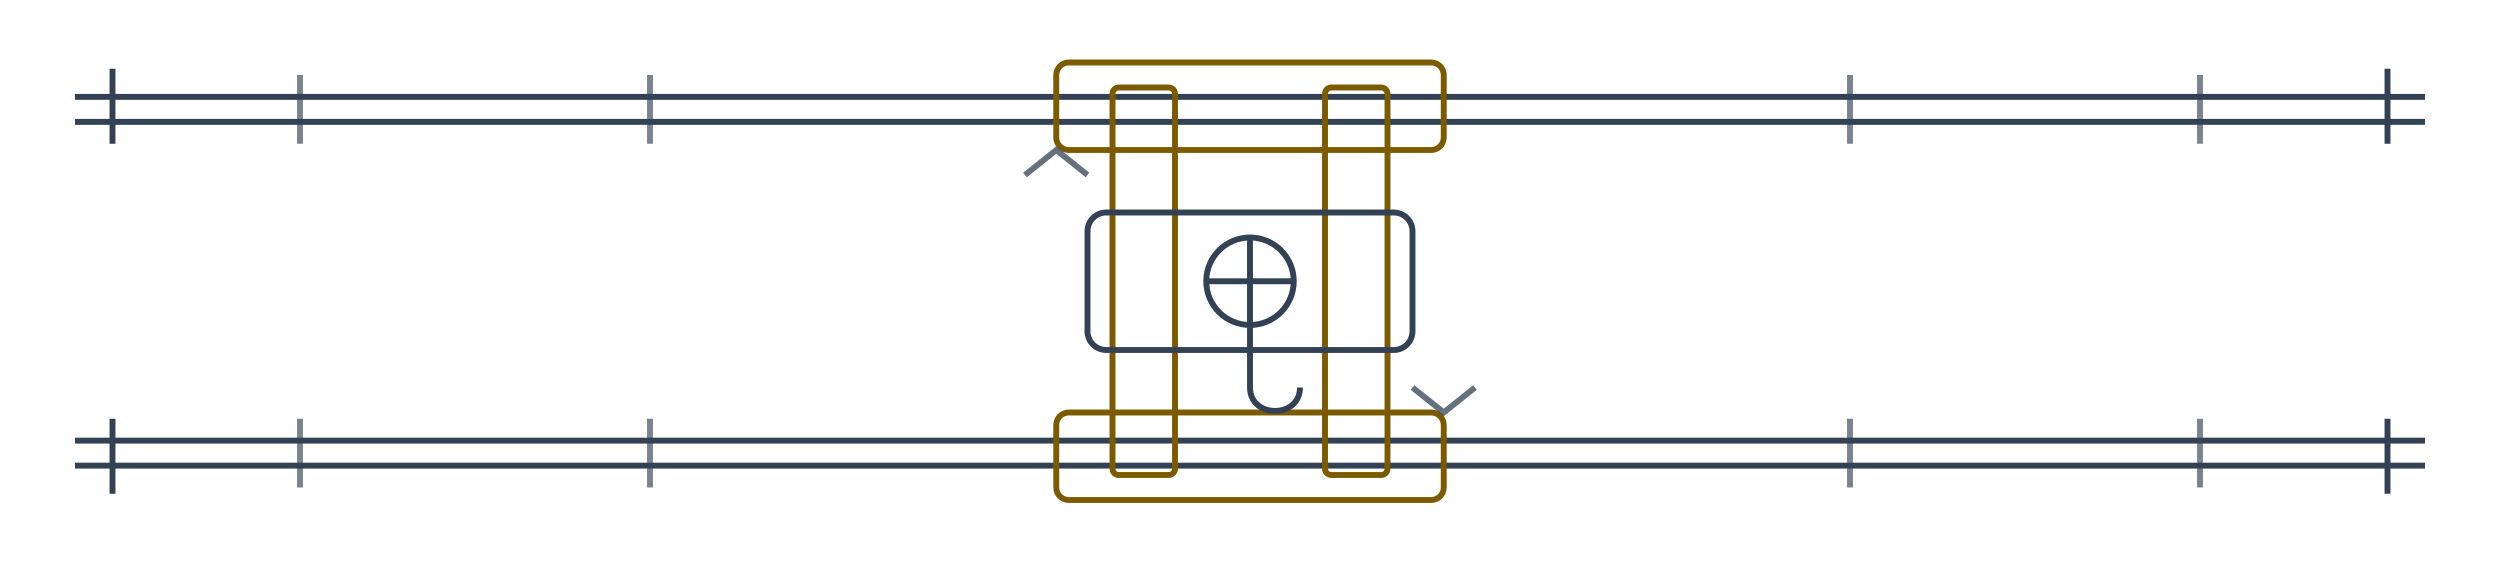
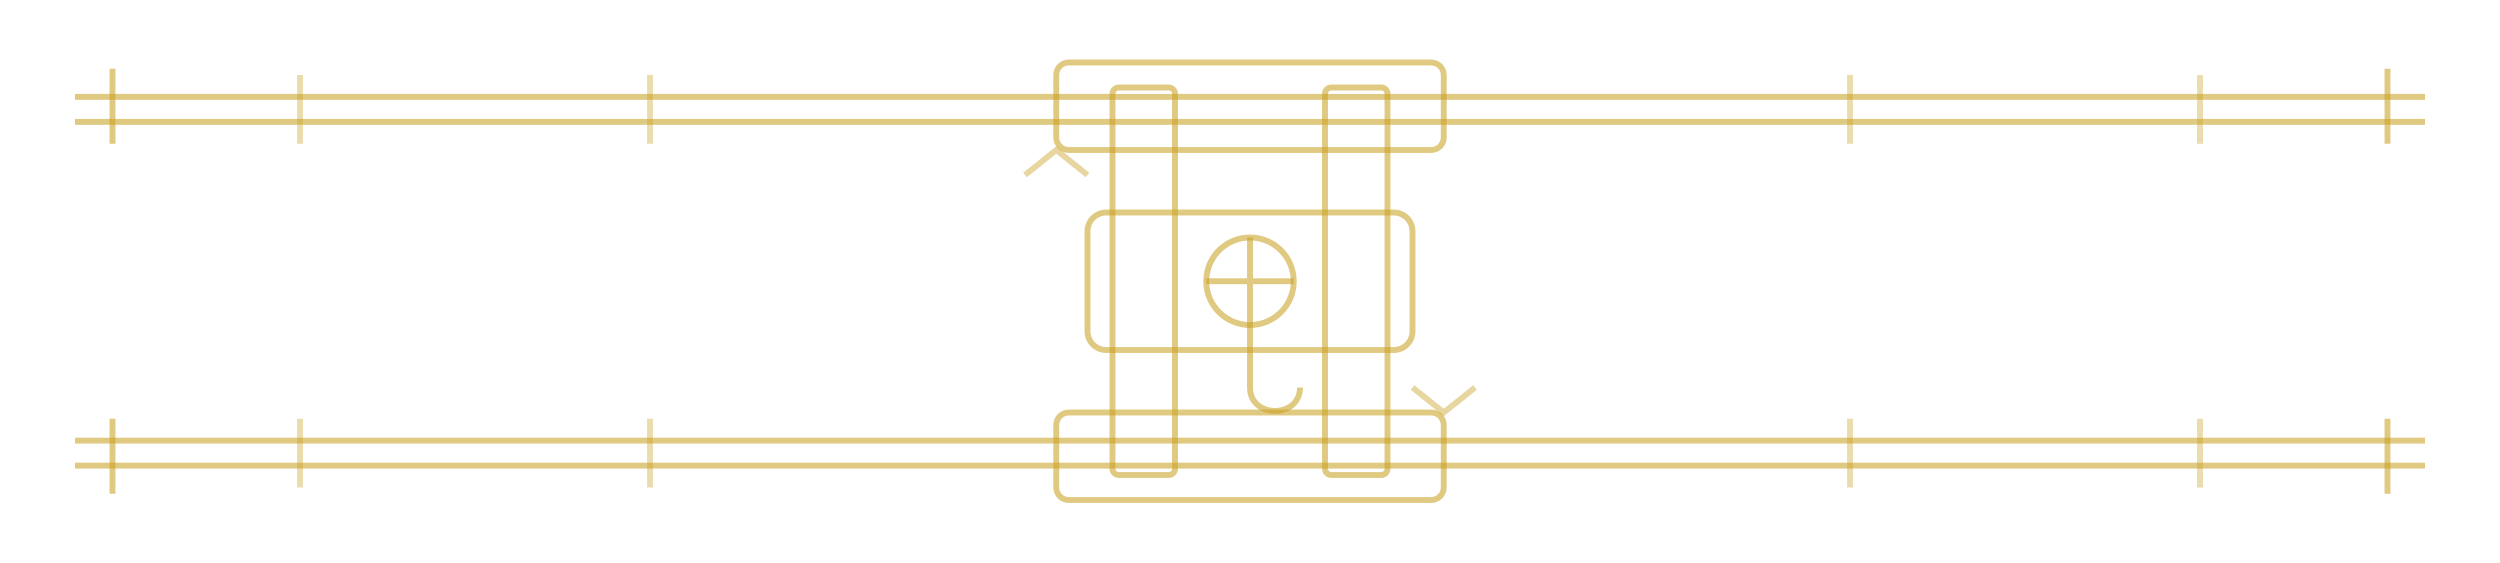
<svg xmlns="http://www.w3.org/2000/svg" viewBox="0 0 400 90" role="img" aria-label="Ponte rolante de duas vigas vista de cima">
-   <style>[stroke]{stroke-width:.25mm!important;vector-effect:non-scaling-stroke}</style>
-   <g fill="none" stroke="#334155">
+   <style>[stroke]{stroke-width:.25mm!important;stroke-opacity:.58!important;vector-effect:non-scaling-stroke}</style>
+   <g fill="none" stroke="#c9a227">
    <path d="M12 15.5h376M12 19.5h376M12 70.5h376M12 74.5h376" />
    <path d="M18 11v12M382 11v12M18 67v12M382 67v12" />
    <path d="M48 12v11M48 67v11M104 12v11M104 67v11M296 12v11M296 67v11M352 12v11M352 67v11" opacity=".65" />
  </g>
-   <g fill="none" stroke="#7c5b00">
+   <g fill="none" stroke="#c9a227">
    <rect x="178" y="14" width="10" height="62" rx="1" />
    <rect x="212" y="14" width="10" height="62" rx="1" />
    <rect x="169" y="10" width="62" height="14" rx="2" />
    <rect x="169" y="66" width="62" height="14" rx="2" />
  </g>
-   <g fill="none" stroke="#334155">
+   <g fill="none" stroke="#c9a227">
    <rect x="174" y="34" width="52" height="22" rx="3" />
    <circle cx="200" cy="45" r="7" fill="none" />
  </g>
-   <g fill="none" stroke="#334155">
+   <g fill="none" stroke="#c9a227">
    <path d="M200 38v14M193 45h14" />
    <path d="M200 52v10c0 5 8 5 8 0" />
    <path d="M164 28l5-4 5 4M236 62l-5 4-5-4" opacity=".75" />
  </g>
</svg>
